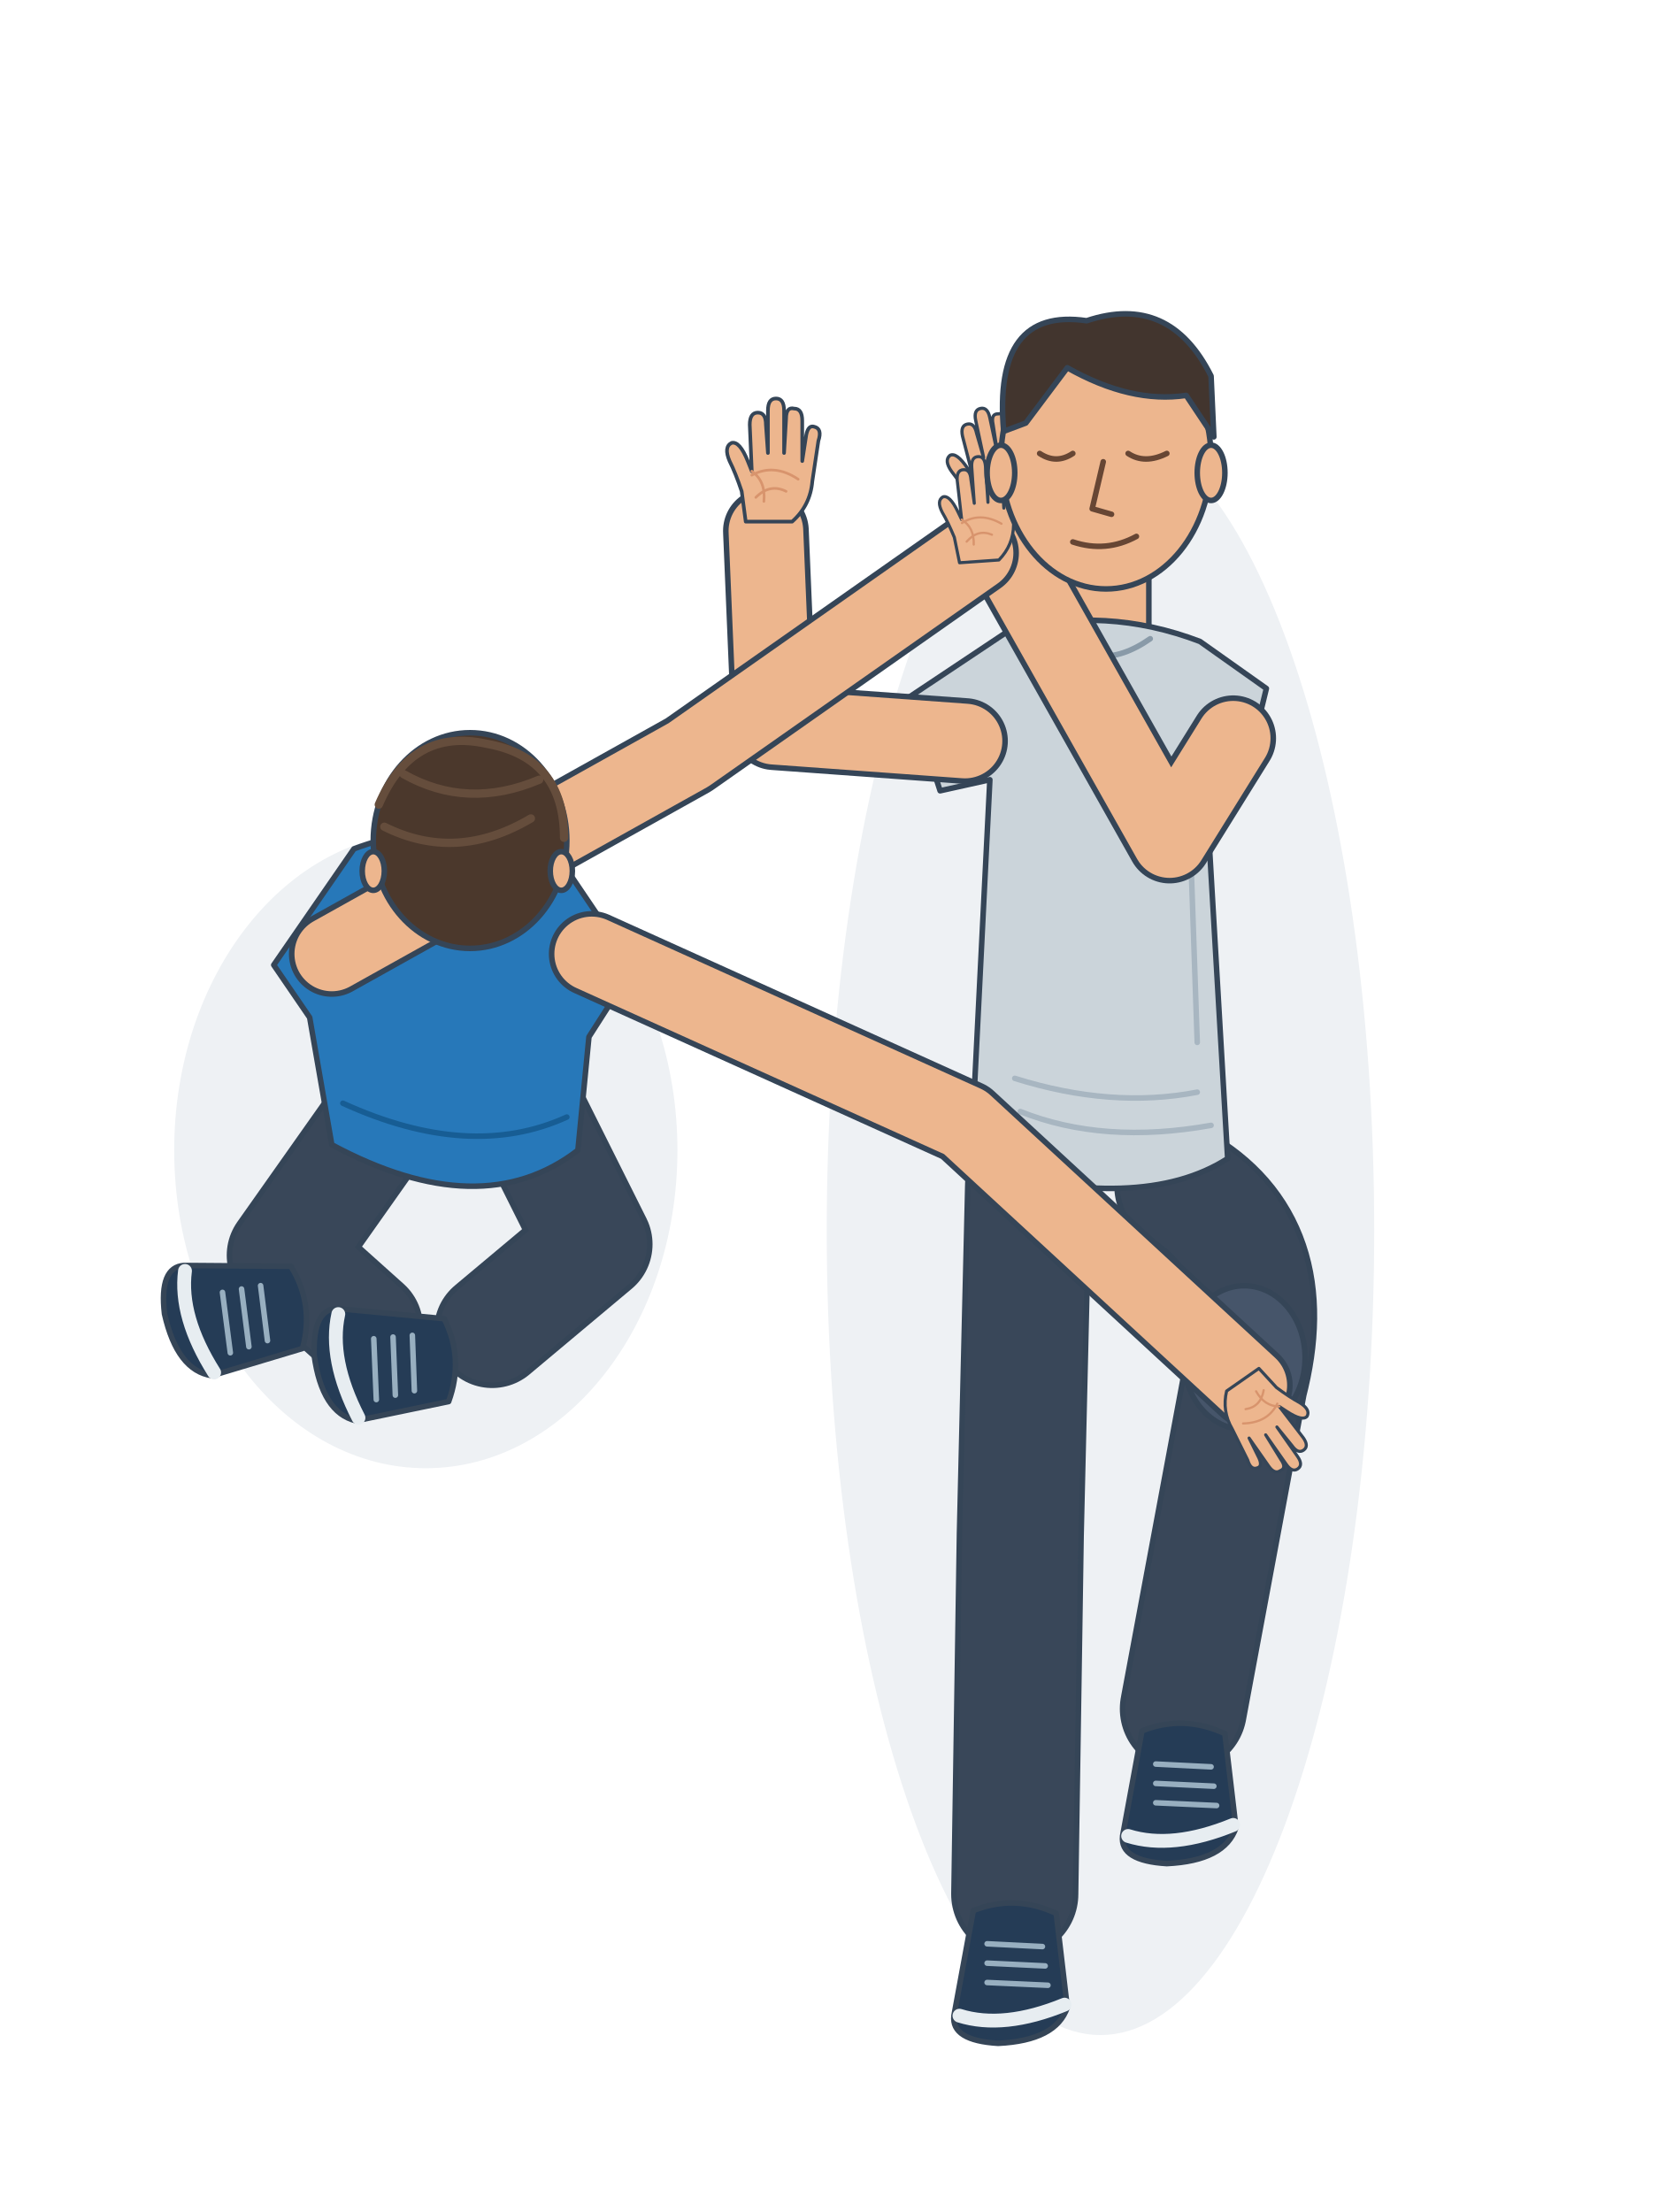
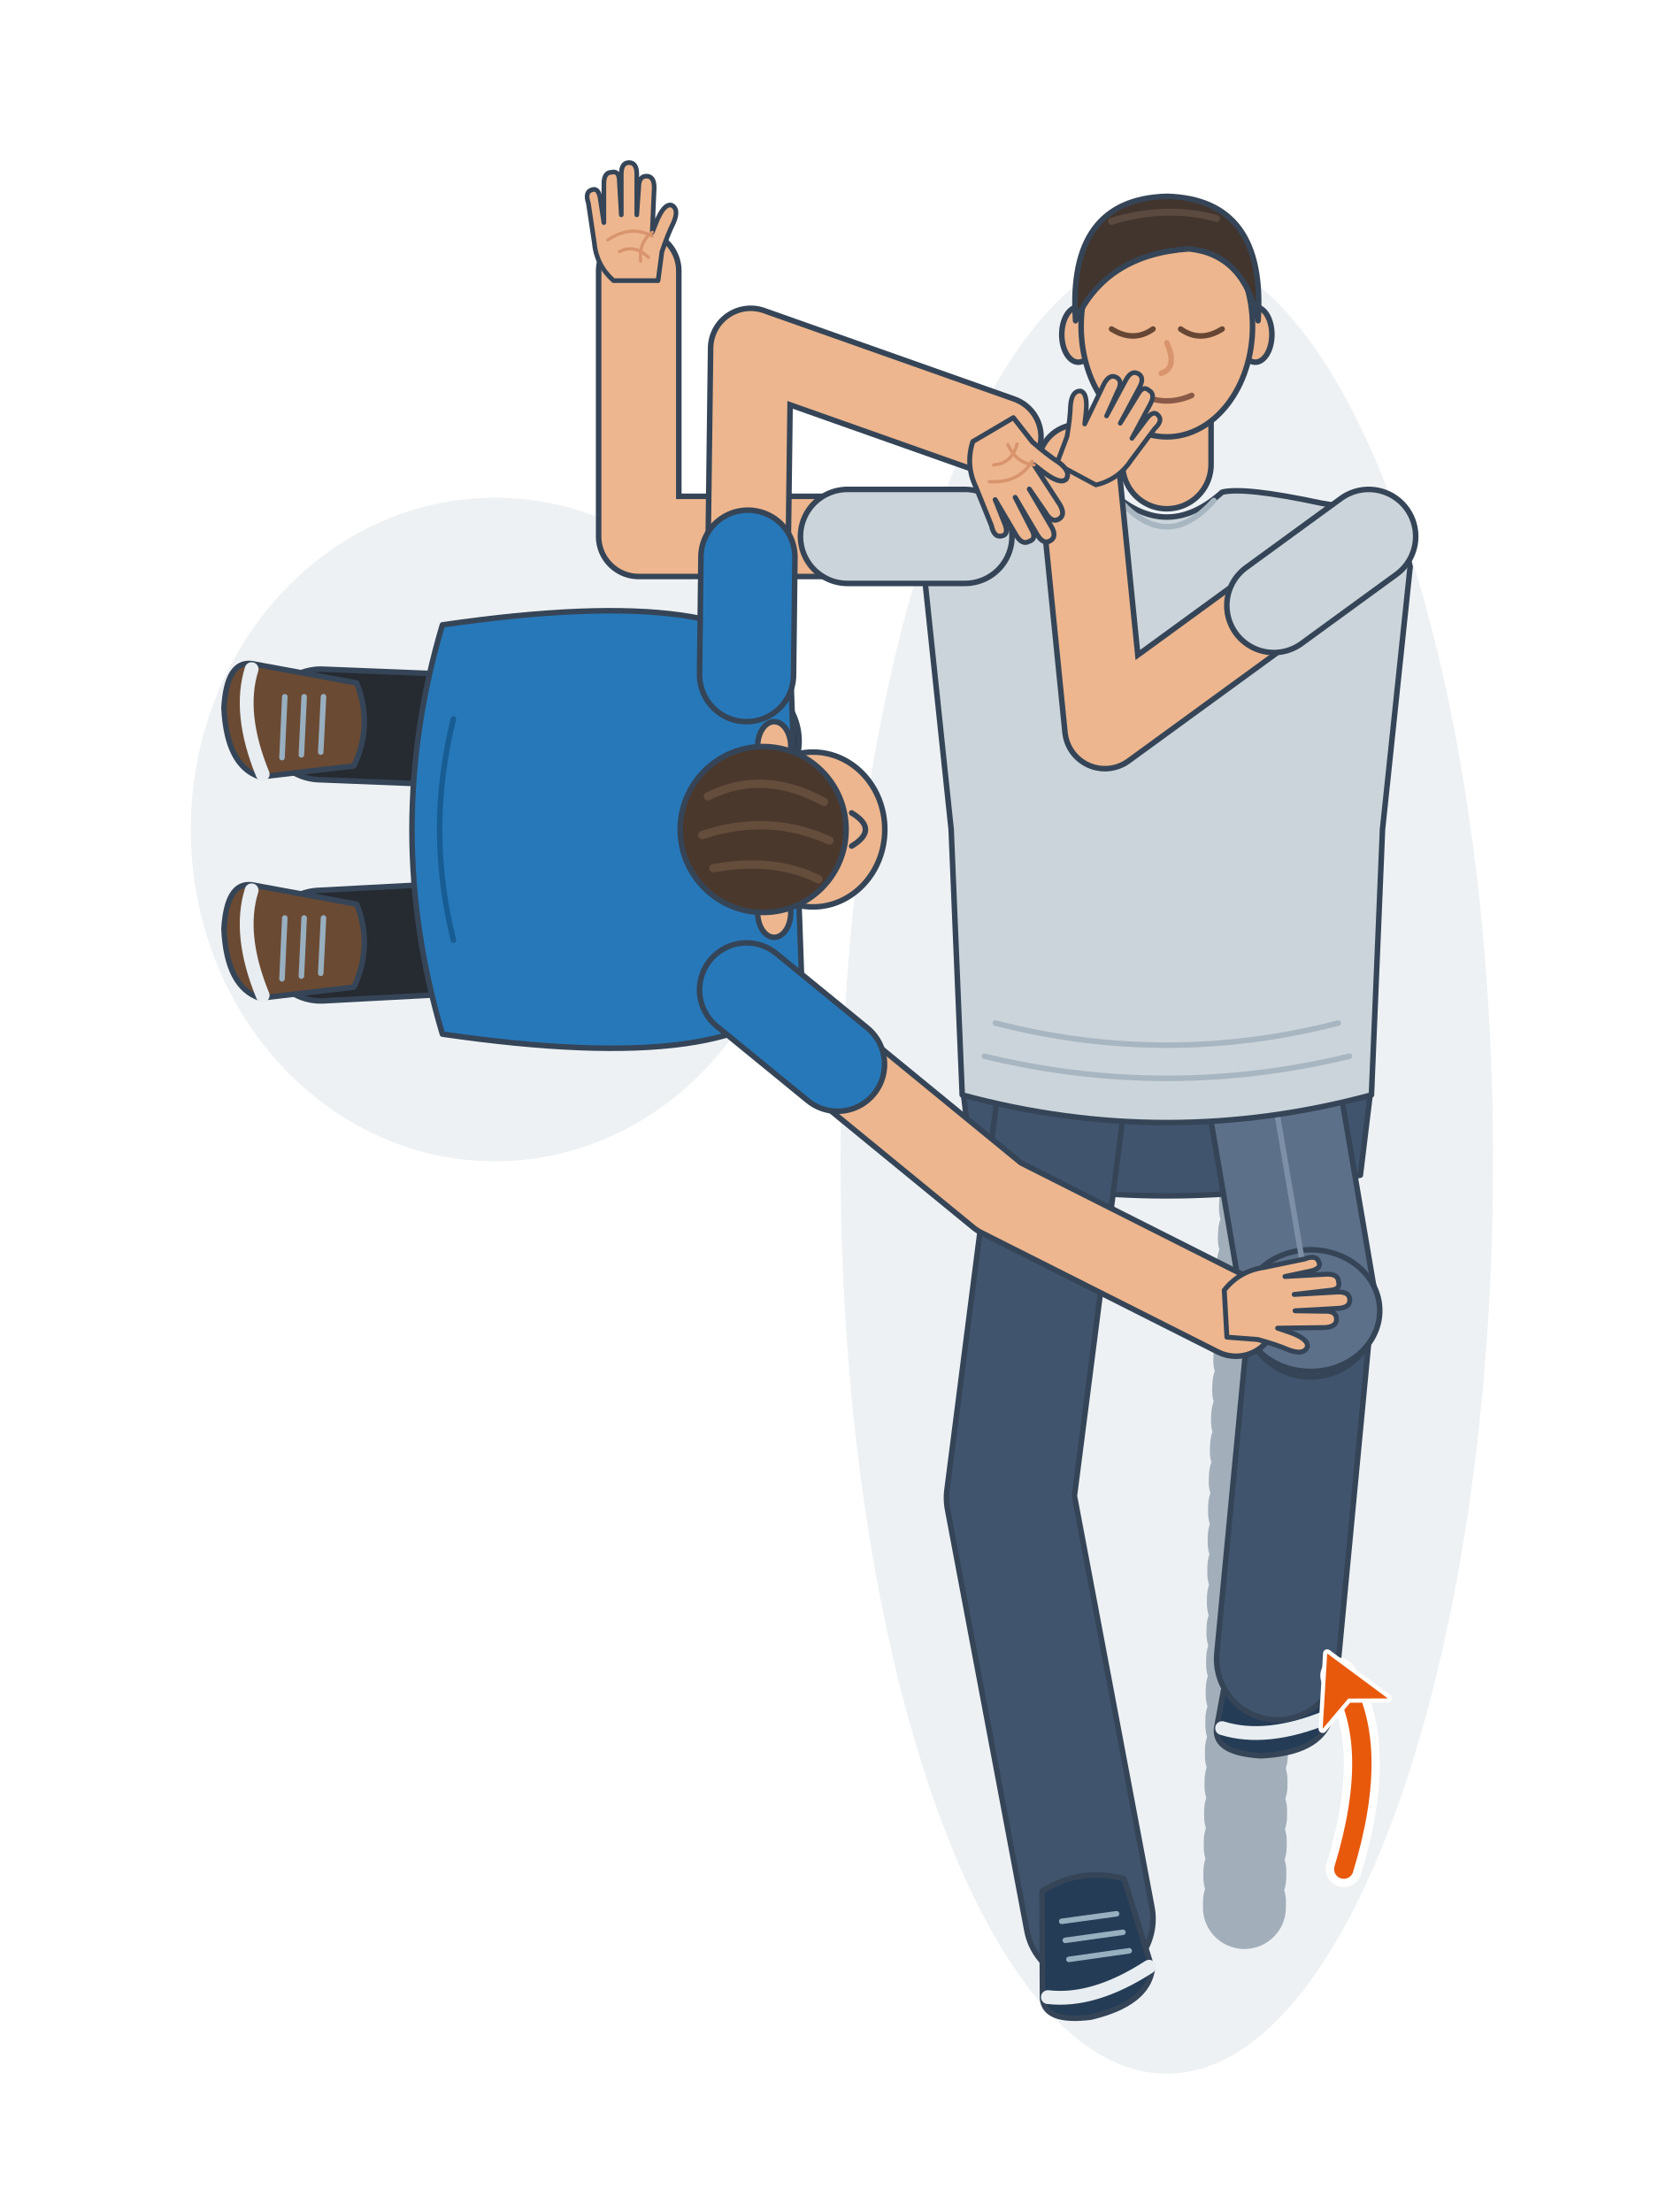
<svg xmlns="http://www.w3.org/2000/svg" width="600" height="800" viewBox="0 0 600 800" role="img">
  <rect width="600" height="800" fill="white" />
-   <ellipse cx="398" cy="445" rx="99" ry="291" fill="#eef1f4" stroke="none" stroke-width="2" />
-   <ellipse cx="154" cy="416" rx="91" ry="115" fill="#eef1f4" stroke="none" stroke-width="2" />
-   <path d="M400 209 L400 243" fill="none" stroke="#354557" stroke-width="33" stroke-linecap="round" stroke-linejoin="round" />
-   <path d="M400 209 L400 243" fill="none" stroke="#edb68e" stroke-width="29" stroke-linecap="round" stroke-linejoin="round" />
-   <path d="M372 429 L369 555 L367 685" fill="none" stroke="#354557" stroke-width="46" stroke-linecap="round" stroke-linejoin="round" />
-   <path d="M372 429 L369 555 L367 685" fill="none" stroke="#394759" stroke-width="42" stroke-linecap="round" stroke-linejoin="round" />
-   <g transform="translate(367 704) rotate(0)">
-     <path d="M-15 -13 Q0 -19 15 -12 L19 22 Q15 34 -6 35 Q-23 34 -22 25 Z" fill="#253c56" stroke="#354557" stroke-width="2" stroke-linecap="round" stroke-linejoin="round" />
-     <path d="M-20 25 Q-4 30 18 21" fill="none" stroke="#e7edf1" stroke-width="5" stroke-linecap="round" stroke-linejoin="round" />
-     <path d="M-10 -1 L10 0 M-10 6 L11 7 M-10 13 L12 14" fill="none" stroke="#98afc0" stroke-width="2" stroke-linecap="round" stroke-linejoin="round" />
+   <ellipse cx="422" cy="420" rx="118" ry="330" fill="#eef1f4" stroke="none" stroke-width="2" />
+   <ellipse cx="179" cy="300" rx="110" ry="120" fill="#eef1f4" stroke="none" stroke-width="2" />
+   <g transform="translate(22 0)">
+     <path d="M436 380 L430 540 L428 694" fill="none" stroke="#9aa7b4" stroke-width="30" stroke-linecap="round" stroke-linejoin="round" stroke-dasharray="2 9" opacity="0.9" />
+     <path d="M326 392 Q400 412 474 392 L470 425 Q400 440 330 425 Z" fill="#40546d" stroke="#354557" stroke-width="2" stroke-linecap="round" stroke-linejoin="round" />
+     <path d="M364 380 L343.3 541.7 L372 694" fill="none" stroke="#354557" stroke-width="48" stroke-linecap="round" stroke-linejoin="round" />
+     <path d="M364 380 L343.3 541.7 L372 694" fill="none" stroke="#40546d" stroke-width="44" stroke-linecap="round" stroke-linejoin="round" />
+     <g transform="translate(372 694) rotate(-10.7)">
+       <path d="M-15 -13 Q0 -19 15 -12 L19 22 Q15 34 -6 35 Q-23 34 -22 25 Z" fill="#253c56" stroke="#354557" stroke-width="2" stroke-linecap="round" stroke-linejoin="round" />
+       <path d="M-20 25 Q-4 30 18 21" fill="none" stroke="#e7edf1" stroke-width="5" stroke-linecap="round" stroke-linejoin="round" />
+       <path d="M-10 -1 L10 0 M-10 6 L11 7 M-10 13 L12 14" fill="none" stroke="#98afc0" stroke-width="2" stroke-linecap="round" stroke-linejoin="round" />
+     </g>
+     <g transform="translate(440 600) rotate(0)">
+       <path d="M-15 -13 Q0 -19 15 -12 L19 22 Q15 34 -6 35 Q-23 34 -22 25 Z" fill="#253c56" stroke="#354557" stroke-width="2" stroke-linecap="round" stroke-linejoin="round" />
+       <path d="M-20 25 Q-4 30 18 21" fill="none" stroke="#e7edf1" stroke-width="5" stroke-linecap="round" stroke-linejoin="round" />
+       <path d="M-10 -1 L10 0 M-10 6 L11 7 M-10 13 L12 14" fill="none" stroke="#98afc0" stroke-width="2" stroke-linecap="round" stroke-linejoin="round" />
+     </g>
+     <path d="M452 474 L440 600" fill="none" stroke="#354557" stroke-width="46" stroke-linecap="round" stroke-linejoin="round" />
+     <path d="M452 474 L440 600" fill="none" stroke="#40546d" stroke-width="42" stroke-linecap="round" stroke-linejoin="round" />
+     <path d="M436 380 L452 474" fill="none" stroke="#354557" stroke-width="50" stroke-linecap="round" stroke-linejoin="round" />
+     <path d="M436 380 L452 474" fill="none" stroke="#5d7089" stroke-width="46" stroke-linecap="round" stroke-linejoin="round" />
+     <ellipse cx="452" cy="474" rx="25" ry="22" fill="#5d7089" stroke="#354557" stroke-width="2" />
+     <path d="M440 403.5 L449.6 459.9" fill="none" stroke="#7d8fa6" stroke-width="2" stroke-linecap="round" stroke-linejoin="round" />
+     <path d="M312 205 Q316 186 344 182 Q372 176 380 178 Q400 196 420 178 Q428 176 456 182 Q484 186 488 205 L478 300 L474 396 Q400 416 326 396 L322 300 Z" fill="#cbd4da" stroke="#354557" stroke-width="2" stroke-linecap="round" stroke-linejoin="round" />
+     <path d="M383 181 Q400 200 417 181" fill="none" stroke="#a8b6c1" stroke-width="2" stroke-linecap="round" stroke-linejoin="round" />
+     <path d="M338 370 Q400 386 462 370 M334 382 Q400 398 466 382" fill="none" stroke="#a8b6c1" stroke-width="2" stroke-linecap="round" stroke-linejoin="round" />
+     <path d="M327 194 L209 194 L209 98" fill="none" stroke="#354557" stroke-width="31" stroke-linecap="round" stroke-linejoin="round" />
+     <path d="M327 194 L209 194 L209 98" fill="none" stroke="#edb68e" stroke-width="27" stroke-linecap="round" stroke-linejoin="round" />
+     <path d="M327 194 L284.5 194" fill="none" stroke="#354557" stroke-width="36" stroke-linecap="round" stroke-linejoin="round" />
+     <path d="M327 194 L284.5 194" fill="none" stroke="#cbd4da" stroke-width="32" stroke-linecap="round" stroke-linejoin="round" />
+     <g transform="translate(209 98) rotate(0) scale(-0.7 0.7)">
+       <path d="M-10 5 L-12 -10 Q-15 -19 -18 -25 Q-21 -32 -17 -34 Q-13 -35 -9 -25 L-7 -20 L-8 -43 Q-8 -49 -4 -49 Q0 -49 0 -43 L1 -29 L1 -50 Q1 -56 5 -56 Q9 -56 9 -50 L9 -29 L10 -46 Q10 -52 14 -51 Q18 -51 18 -45 L18 -25 L20 -38 Q21 -43 24 -42 Q28 -41 26 -35 L23 -15 Q22 -3 13 5 Z" fill="#edb68e" stroke="#354557" stroke-width="2.4" stroke-linecap="round" stroke-linejoin="round" />
+       <path d="M-7 -18 Q4 -24 16 -16 M-5 -7 Q2 -14 10 -10 M-7 -20 Q0 -15 -1 -5" fill="none" stroke="#d8946d" stroke-width="1.6" stroke-linecap="round" stroke-linejoin="round" />
+     </g>
+     <path d="M400 148 L400 168" fill="none" stroke="#354557" stroke-width="34" stroke-linecap="round" stroke-linejoin="round" />
+     <path d="M400 148 L400 168" fill="none" stroke="#edb68e" stroke-width="30" stroke-linecap="round" stroke-linejoin="round" />
+     <ellipse cx="368" cy="121" rx="6" ry="10" fill="#edb68e" stroke="#354557" stroke-width="2" />
+     <ellipse cx="432" cy="121" rx="6" ry="10" fill="#edb68e" stroke="#354557" stroke-width="2" />
+     <ellipse cx="400" cy="118" rx="31" ry="40" fill="#edb68e" stroke="#354557" stroke-width="2" />
+     <path d="M367 116 Q364 72 400 71 Q436 72 433 116 Q428 92 408 90 Q378 92 367 116 Z" fill="#42352e" stroke="#354557" stroke-width="2" stroke-linecap="round" stroke-linejoin="round" />
+     <path d="M380 80 Q400 74 418 79" fill="none" stroke="#5b4a3f" stroke-width="2.5" stroke-linecap="round" stroke-linejoin="round" />
+     <path d="M380 119 Q388 124 395 119 M405 119 Q412 124 420 119" fill="none" stroke="#674634" stroke-width="2" stroke-linecap="round" stroke-linejoin="round" />
+     <path d="M400 124 Q404 133 398 135" fill="none" stroke="#d8946d" stroke-width="2" stroke-linecap="round" stroke-linejoin="round" />
+     <path d="M391 143 Q400 147 409 143" fill="none" stroke="#8a5a48" stroke-width="2" stroke-linecap="round" stroke-linejoin="round" />
+     <path d="M473 194 L377.6 263.5 L368 168" fill="none" stroke="#354557" stroke-width="31" stroke-linecap="round" stroke-linejoin="round" />
+     <path d="M473 194 L377.6 263.5 L368 168" fill="none" stroke="#edb68e" stroke-width="27" stroke-linecap="round" stroke-linejoin="round" />
+     <path d="M473 194 L438.7 219" fill="none" stroke="#354557" stroke-width="36" stroke-linecap="round" stroke-linejoin="round" />
+     <path d="M473 194 L438.7 219" fill="none" stroke="#cbd4da" stroke-width="32" stroke-linecap="round" stroke-linejoin="round" />
+     <g transform="translate(368 168) rotate(28.2) scale(0.7)">
+       <path d="M-10 5 L-12 -10 Q-15 -19 -18 -25 Q-21 -32 -17 -34 Q-13 -35 -9 -25 L-7 -20 L-8 -43 Q-8 -49 -4 -49 Q0 -49 0 -43 L1 -29 L1 -50 Q1 -56 5 -56 Q9 -56 9 -50 L9 -29 L10 -46 Q10 -52 14 -51 Q18 -51 18 -45 L18 -25 L20 -38 Q21 -43 24 -42 Q28 -41 26 -35 L23 -15 Q22 -3 13 5 Z" fill="#edb68e" stroke="#354557" stroke-width="2.4" stroke-linecap="round" stroke-linejoin="round" />
+     </g>
+     <path d="M464 676 Q478 630 462 606" fill="none" stroke="#fff" stroke-width="13" stroke-linecap="round" stroke-linejoin="round" />
+     <path d="M464 676 Q478 630 462 606" fill="none" stroke="#e8590c" stroke-width="7" stroke-linecap="round" stroke-linejoin="round" />
+     <g transform="translate(458 598) rotate(-115)">
+       <path d="M0 0 L-24 -13 L-18 0 L-24 13 Z" fill="#e8590c" stroke="#fff" stroke-width="3" stroke-linecap="round" stroke-linejoin="round" />
+       <path d="M0 0 L-24 -13 L-18 0 L-24 13 Z" fill="#e8590c" stroke="none" stroke-width="2" stroke-linecap="round" stroke-linejoin="round" />
+     </g>
  </g>
-   <path d="M426 429 Q463 450 450 500 L428 618" fill="none" stroke="#354557" stroke-width="46" stroke-linecap="round" stroke-linejoin="round" />
-   <path d="M426 429 Q463 450 450 500 L428 618" fill="none" stroke="#394759" stroke-width="42" stroke-linecap="round" stroke-linejoin="round" />
-   <ellipse cx="450" cy="491" rx="22" ry="26" fill="#46556a" stroke="#354557" stroke-width="2" />
-   <g transform="translate(428 639) rotate(0)">
-     <path d="M-15 -13 Q0 -19 15 -12 L19 22 Q15 34 -6 35 Q-23 34 -22 25 Z" fill="#253c56" stroke="#354557" stroke-width="2" stroke-linecap="round" stroke-linejoin="round" />
-     <path d="M-20 25 Q-4 30 18 21" fill="none" stroke="#e7edf1" stroke-width="5" stroke-linecap="round" stroke-linejoin="round" />
-     <path d="M-10 -1 L10 0 M-10 6 L11 7 M-10 13 L12 14" fill="none" stroke="#98afc0" stroke-width="2" stroke-linecap="round" stroke-linejoin="round" />
+   <g transform="translate(-26 0)">
+     <path d="M292 268 L142 262" fill="none" stroke="#354557" stroke-width="42" stroke-linecap="round" stroke-linejoin="round" />
+     <path d="M292 268 L142 262" fill="none" stroke="#262a31" stroke-width="38" stroke-linecap="round" stroke-linejoin="round" />
+     <path d="M292 334 L142 342" fill="none" stroke="#354557" stroke-width="42" stroke-linecap="round" stroke-linejoin="round" />
+     <path d="M292 334 L142 342" fill="none" stroke="#262a31" stroke-width="38" stroke-linecap="round" stroke-linejoin="round" />
+     <g transform="translate(142 262) rotate(90)">
+       <path d="M-15 -13 Q0 -19 15 -12 L19 22 Q15 34 -6 35 Q-23 34 -22 25 Z" fill="#6b4a33" stroke="#354557" stroke-width="2" stroke-linecap="round" stroke-linejoin="round" />
+       <path d="M-20 25 Q-4 30 18 21" fill="none" stroke="#e7edf1" stroke-width="5" stroke-linecap="round" stroke-linejoin="round" />
+       <path d="M-10 -1 L10 0 M-10 6 L11 7 M-10 13 L12 14" fill="none" stroke="#98afc0" stroke-width="2" stroke-linecap="round" stroke-linejoin="round" />
+     </g>
+     <g transform="translate(142 342) rotate(90)">
+       <path d="M-15 -13 Q0 -19 15 -12 L19 22 Q15 34 -6 35 Q-23 34 -22 25 Z" fill="#6b4a33" stroke="#354557" stroke-width="2" stroke-linecap="round" stroke-linejoin="round" />
+       <path d="M-20 25 Q-4 30 18 21" fill="none" stroke="#e7edf1" stroke-width="5" stroke-linecap="round" stroke-linejoin="round" />
+       <path d="M-10 -1 L10 0 M-10 6 L11 7 M-10 13 L12 14" fill="none" stroke="#98afc0" stroke-width="2" stroke-linecap="round" stroke-linejoin="round" />
+     </g>
+     <path d="M212 268 L292 268" fill="none" stroke="#354557" stroke-width="48" stroke-linecap="round" stroke-linejoin="round" />
+     <path d="M212 268 L292 268" fill="none" stroke="#262a31" stroke-width="44" stroke-linecap="round" stroke-linejoin="round" />
+     <path d="M212 334 L292 334" fill="none" stroke="#354557" stroke-width="48" stroke-linecap="round" stroke-linejoin="round" />
+     <path d="M212 334 L292 334" fill="none" stroke="#262a31" stroke-width="44" stroke-linecap="round" stroke-linejoin="round" />
+     <path d="M186 226 Q296 210 312 244 L316 356 Q296 390 186 374 Q164 300 186 226 Z" fill="#2778b9" stroke="#354557" stroke-width="2" stroke-linecap="round" stroke-linejoin="round" />
+     <path d="M190 260 Q180 300 190 340" fill="none" stroke="#175d94" stroke-width="2" stroke-linecap="round" stroke-linejoin="round" />
+     <path d="M296 244 L297.5 126 L388 158" fill="none" stroke="#354557" stroke-width="31" stroke-linecap="round" stroke-linejoin="round" />
+     <path d="M296 244 L297.5 126 L388 158" fill="none" stroke="#edb68e" stroke-width="27" stroke-linecap="round" stroke-linejoin="round" />
+     <path d="M296 244 L296.5 201.5" fill="none" stroke="#354557" stroke-width="36" stroke-linecap="round" stroke-linejoin="round" />
+     <path d="M296 244 L296.5 201.5" fill="none" stroke="#2778b9" stroke-width="32" stroke-linecap="round" stroke-linejoin="round" />
+     <g transform="translate(388 158) rotate(149.5) scale(0.74)">
+       <path d="M-10 5 L-12 -10 Q-15 -19 -18 -25 Q-21 -32 -17 -34 Q-13 -35 -9 -25 L-7 -20 L-8 -43 Q-8 -49 -4 -49 Q0 -49 0 -43 L1 -29 L1 -50 Q1 -56 5 -56 Q9 -56 9 -50 L9 -29 L10 -46 Q10 -52 14 -51 Q18 -51 18 -45 L18 -25 L20 -38 Q21 -43 24 -42 Q28 -41 26 -35 L23 -15 Q22 -3 13 5 Z" fill="#edb68e" stroke="#354557" stroke-width="2.4" stroke-linecap="round" stroke-linejoin="round" />
+       <path d="M-7 -18 Q4 -24 16 -16 M-5 -7 Q2 -14 10 -10 M-7 -20 Q0 -15 -1 -5" fill="none" stroke="#d8946d" stroke-width="1.6" stroke-linecap="round" stroke-linejoin="round" />
+     </g>
+     <path d="M296 358 L387.3 432.8 L473 476" fill="none" stroke="#354557" stroke-width="31" stroke-linecap="round" stroke-linejoin="round" />
+     <path d="M296 358 L387.3 432.8 L473 476" fill="none" stroke="#edb68e" stroke-width="27" stroke-linecap="round" stroke-linejoin="round" />
+     <path d="M296 358 L328.9 384.9" fill="none" stroke="#354557" stroke-width="36" stroke-linecap="round" stroke-linejoin="round" />
+     <path d="M296 358 L328.9 384.9" fill="none" stroke="#2778b9" stroke-width="32" stroke-linecap="round" stroke-linejoin="round" />
+     <g transform="translate(473 476) rotate(86.8) scale(-0.74 0.74)">
+       <path d="M-10 5 L-12 -10 Q-15 -19 -18 -25 Q-21 -32 -17 -34 Q-13 -35 -9 -25 L-7 -20 L-8 -43 Q-8 -49 -4 -49 Q0 -49 0 -43 L1 -29 L1 -50 Q1 -56 5 -56 Q9 -56 9 -50 L9 -29 L10 -46 Q10 -52 14 -51 Q18 -51 18 -45 L18 -25 L20 -38 Q21 -43 24 -42 Q28 -41 26 -35 L23 -15 Q22 -3 13 5 Z" fill="#edb68e" stroke="#354557" stroke-width="2.4" stroke-linecap="round" stroke-linejoin="round" />
+     </g>
+     <g transform="translate(306 300) rotate(0)">
+       <ellipse cx="0" cy="-30" rx="6" ry="9" fill="#edb68e" stroke="#354557" stroke-width="2" />
+       <ellipse cx="0" cy="30" rx="6" ry="9" fill="#edb68e" stroke="#354557" stroke-width="2" />
+       <ellipse cx="14" cy="0" rx="26" ry="28" fill="#edb68e" stroke="#354557" stroke-width="2" />
+       <path d="M28 -6 Q38 0 28 6" fill="#edb68e" stroke="#354557" stroke-width="2" stroke-linecap="round" stroke-linejoin="round" />
+       <circle cx="-4" cy="0" r="30" fill="#4b382c" stroke="#354557" stroke-width="2" />
+       <path d="M-24 -12 Q-4 -22 18 -10 M-26 2 Q-2 -6 20 4 M-22 14 Q0 10 16 18" fill="none" stroke="#654d3c" stroke-width="3" stroke-linecap="round" stroke-linejoin="round" />
+     </g>
  </g>
-   <path d="M365 228 Q400 219 434 232 L458 249 L449 286 L436 282 L444 419 Q413 439 351 422 L358 282 L340 286 L329 252 Z" fill="#cbd4da" stroke="#354557" stroke-width="2" stroke-linecap="round" stroke-linejoin="round" />
-   <path d="M381 228 Q396 245 416 231" fill="none" stroke="#899aa8" stroke-width="2" stroke-linecap="round" stroke-linejoin="round" />
-   <path d="M367 390 Q402 401 433 395 M369 402 Q399 414 438 407 M430 290 L433 377" fill="none" stroke="#a8b6c1" stroke-width="2" stroke-linecap="round" stroke-linejoin="round" />
-   <path d="M349 268 L280 263 L277 192" fill="none" stroke="#354557" stroke-width="31" stroke-linecap="round" stroke-linejoin="round" />
-   <path d="M349 268 L280 263 L277 192" fill="none" stroke="#edb68e" stroke-width="27" stroke-linecap="round" stroke-linejoin="round" />
-   <g transform="translate(277 185) rotate(0) scale(0.73)">
-     <path d="M-10 5 L-12 -10 Q-15 -19 -18 -25 Q-21 -32 -17 -34 Q-13 -35 -9 -25 L-7 -20 L-8 -43 Q-8 -49 -4 -49 Q0 -49 0 -43 L1 -29 L1 -50 Q1 -56 5 -56 Q9 -56 9 -50 L9 -29 L10 -46 Q10 -52 14 -51 Q18 -51 18 -45 L18 -25 L20 -38 Q21 -43 24 -42 Q28 -41 26 -35 L23 -15 Q22 -3 13 5 Z" fill="#edb68e" stroke="#354557" stroke-width="1.8" stroke-linecap="round" stroke-linejoin="round" />
-     <path d="M-7 -18 Q4 -24 16 -16 M-5 -7 Q2 -14 10 -10 M-7 -20 Q0 -15 -1 -5" fill="none" stroke="#d8946d" stroke-width="1.3" stroke-linecap="round" stroke-linejoin="round" />
-   </g>
-   <path d="M139 403 L103 454 L132 480" fill="none" stroke="#354557" stroke-width="42" stroke-linecap="round" stroke-linejoin="round" />
-   <path d="M139 403 L103 454 L132 480" fill="none" stroke="#394759" stroke-width="38" stroke-linecap="round" stroke-linejoin="round" />
-   <g transform="translate(95 475) rotate(80)">
-     <path d="M-15 -13 Q0 -19 15 -12 L19 22 Q15 34 -6 35 Q-23 34 -22 25 Z" fill="#253c56" stroke="#354557" stroke-width="2" stroke-linecap="round" stroke-linejoin="round" />
-     <path d="M-20 25 Q-4 30 18 21" fill="none" stroke="#e7edf1" stroke-width="5" stroke-linecap="round" stroke-linejoin="round" />
-     <path d="M-10 -1 L10 0 M-10 6 L11 7 M-10 13 L12 14" fill="none" stroke="#98afc0" stroke-width="2" stroke-linecap="round" stroke-linejoin="round" />
-   </g>
-   <path d="M193 406 L215 450 L178 481" fill="none" stroke="#354557" stroke-width="42" stroke-linecap="round" stroke-linejoin="round" />
-   <path d="M193 406 L215 450 L178 481" fill="none" stroke="#394759" stroke-width="38" stroke-linecap="round" stroke-linejoin="round" />
-   <g transform="translate(149 493) rotate(85)">
-     <path d="M-15 -13 Q0 -19 15 -12 L19 22 Q15 34 -6 35 Q-23 34 -22 25 Z" fill="#253c56" stroke="#354557" stroke-width="2" stroke-linecap="round" stroke-linejoin="round" />
-     <path d="M-20 25 Q-4 30 18 21" fill="none" stroke="#e7edf1" stroke-width="5" stroke-linecap="round" stroke-linejoin="round" />
-     <path d="M-10 -1 L10 0 M-10 6 L11 7 M-10 13 L12 14" fill="none" stroke="#98afc0" stroke-width="2" stroke-linecap="round" stroke-linejoin="round" />
-   </g>
-   <path d="M128 307 Q168 292 204 313 L229 350 L213 375 L209 416 Q174 443 120 414 L112 368 L99 349 Z" fill="#2778b9" stroke="#354557" stroke-width="2" stroke-linecap="round" stroke-linejoin="round" />
-   <path d="M124 399 Q170 420 205 404 M133 318 Q159 335 177 317" fill="none" stroke="#175d94" stroke-width="2" stroke-linecap="round" stroke-linejoin="round" />
-   <path d="M446 267 L423 304 L361 194" fill="none" stroke="#354557" stroke-width="31" stroke-linecap="round" stroke-linejoin="round" />
-   <path d="M446 267 L423 304 L361 194" fill="none" stroke="#edb68e" stroke-width="27" stroke-linecap="round" stroke-linejoin="round" />
-   <g transform="translate(359 184) rotate(-12) scale(0.65)">
-     <path d="M-10 5 L-12 -10 Q-15 -19 -18 -25 Q-21 -32 -17 -34 Q-13 -35 -9 -25 L-7 -20 L-8 -43 Q-8 -49 -4 -49 Q0 -49 0 -43 L1 -29 L1 -50 Q1 -56 5 -56 Q9 -56 9 -50 L9 -29 L10 -46 Q10 -52 14 -51 Q18 -51 18 -45 L18 -25 L20 -38 Q21 -43 24 -42 Q28 -41 26 -35 L23 -15 Q22 -3 13 5 Z" fill="#edb68e" stroke="#354557" stroke-width="1.8" stroke-linecap="round" stroke-linejoin="round" />
-     <path d="M-7 -18 Q4 -24 16 -16 M-5 -7 Q2 -14 10 -10 M-7 -20 Q0 -15 -1 -5" fill="none" stroke="#d8946d" stroke-width="1.3" stroke-linecap="round" stroke-linejoin="round" />
-   </g>
-   <path d="M120 345 L249 273 L353 200" fill="none" stroke="#354557" stroke-width="31" stroke-linecap="round" stroke-linejoin="round" />
-   <path d="M120 345 L249 273 L353 200" fill="none" stroke="#edb68e" stroke-width="27" stroke-linecap="round" stroke-linejoin="round" />
-   <path d="M214 345 L349 406 L452 501" fill="none" stroke="#354557" stroke-width="31" stroke-linecap="round" stroke-linejoin="round" />
-   <path d="M214 345 L349 406 L452 501" fill="none" stroke="#edb68e" stroke-width="27" stroke-linecap="round" stroke-linejoin="round" />
-   <g transform="translate(353 200) rotate(-4) scale(0.62)">
-     <path d="M-10 5 L-12 -10 Q-15 -19 -18 -25 Q-21 -32 -17 -34 Q-13 -35 -9 -25 L-7 -20 L-8 -43 Q-8 -49 -4 -49 Q0 -49 0 -43 L1 -29 L1 -50 Q1 -56 5 -56 Q9 -56 9 -50 L9 -29 L10 -46 Q10 -52 14 -51 Q18 -51 18 -45 L18 -25 L20 -38 Q21 -43 24 -42 Q28 -41 26 -35 L23 -15 Q22 -3 13 5 Z" fill="#edb68e" stroke="#354557" stroke-width="1.8" stroke-linecap="round" stroke-linejoin="round" />
-     <path d="M-7 -18 Q4 -24 16 -16 M-5 -7 Q2 -14 10 -10 M-7 -20 Q0 -15 -1 -5" fill="none" stroke="#d8946d" stroke-width="1.3" stroke-linecap="round" stroke-linejoin="round" />
-   </g>
-   <g transform="translate(452 501) rotate(145) scale(0.62)">
-     <path d="M-10 5 L-12 -10 Q-15 -19 -18 -25 Q-21 -32 -17 -34 Q-13 -35 -9 -25 L-7 -20 L-8 -43 Q-8 -49 -4 -49 Q0 -49 0 -43 L1 -29 L1 -50 Q1 -56 5 -56 Q9 -56 9 -50 L9 -29 L10 -46 Q10 -52 14 -51 Q18 -51 18 -45 L18 -25 L20 -38 Q21 -43 24 -42 Q28 -41 26 -35 L23 -15 Q22 -3 13 5 Z" fill="#edb68e" stroke="#354557" stroke-width="1.8" stroke-linecap="round" stroke-linejoin="round" />
-     <path d="M-7 -18 Q4 -24 16 -16 M-5 -7 Q2 -14 10 -10 M-7 -20 Q0 -15 -1 -5" fill="none" stroke="#d8946d" stroke-width="1.3" stroke-linecap="round" stroke-linejoin="round" />
-   </g>
-   <ellipse cx="400" cy="166" rx="38" ry="47" fill="#edb68e" stroke="#354557" stroke-width="2" />
-   <ellipse cx="362" cy="171" rx="5" ry="10" fill="#edb68e" stroke="#354557" stroke-width="2" />
-   <ellipse cx="438" cy="171" rx="5" ry="10" fill="#edb68e" stroke="#354557" stroke-width="2" />
-   <path d="M363 156 Q359 111 393 116 Q423 106 438 136 L439 158 L429 143 Q409 146 386 133 L371 153 Z" fill="#42352e" stroke="#354557" stroke-width="2" stroke-linecap="round" stroke-linejoin="round" />
-   <path d="M376 164 Q382 168 388 164 M408 164 Q414 168 422 164 M399 167 L395 184 L402 186 M388 196 Q400 200 411 194" fill="none" stroke="#674634" stroke-width="2" stroke-linecap="round" stroke-linejoin="round" />
-   <ellipse cx="170" cy="304" rx="35" ry="39" fill="#4b382c" stroke="#354557" stroke-width="2" />
-   <path d="M137 291 Q149 263 176 269 Q204 274 204 303 M146 280 Q169 293 195 282 M139 299 Q165 312 192 296" fill="none" stroke="#654d3c" stroke-width="3" stroke-linecap="round" stroke-linejoin="round" />
-   <ellipse cx="135" cy="315" rx="4" ry="7" fill="#edb68e" stroke="#354557" stroke-width="2" />
-   <ellipse cx="203" cy="315" rx="4" ry="7" fill="#edb68e" stroke="#354557" stroke-width="2" />
</svg>
